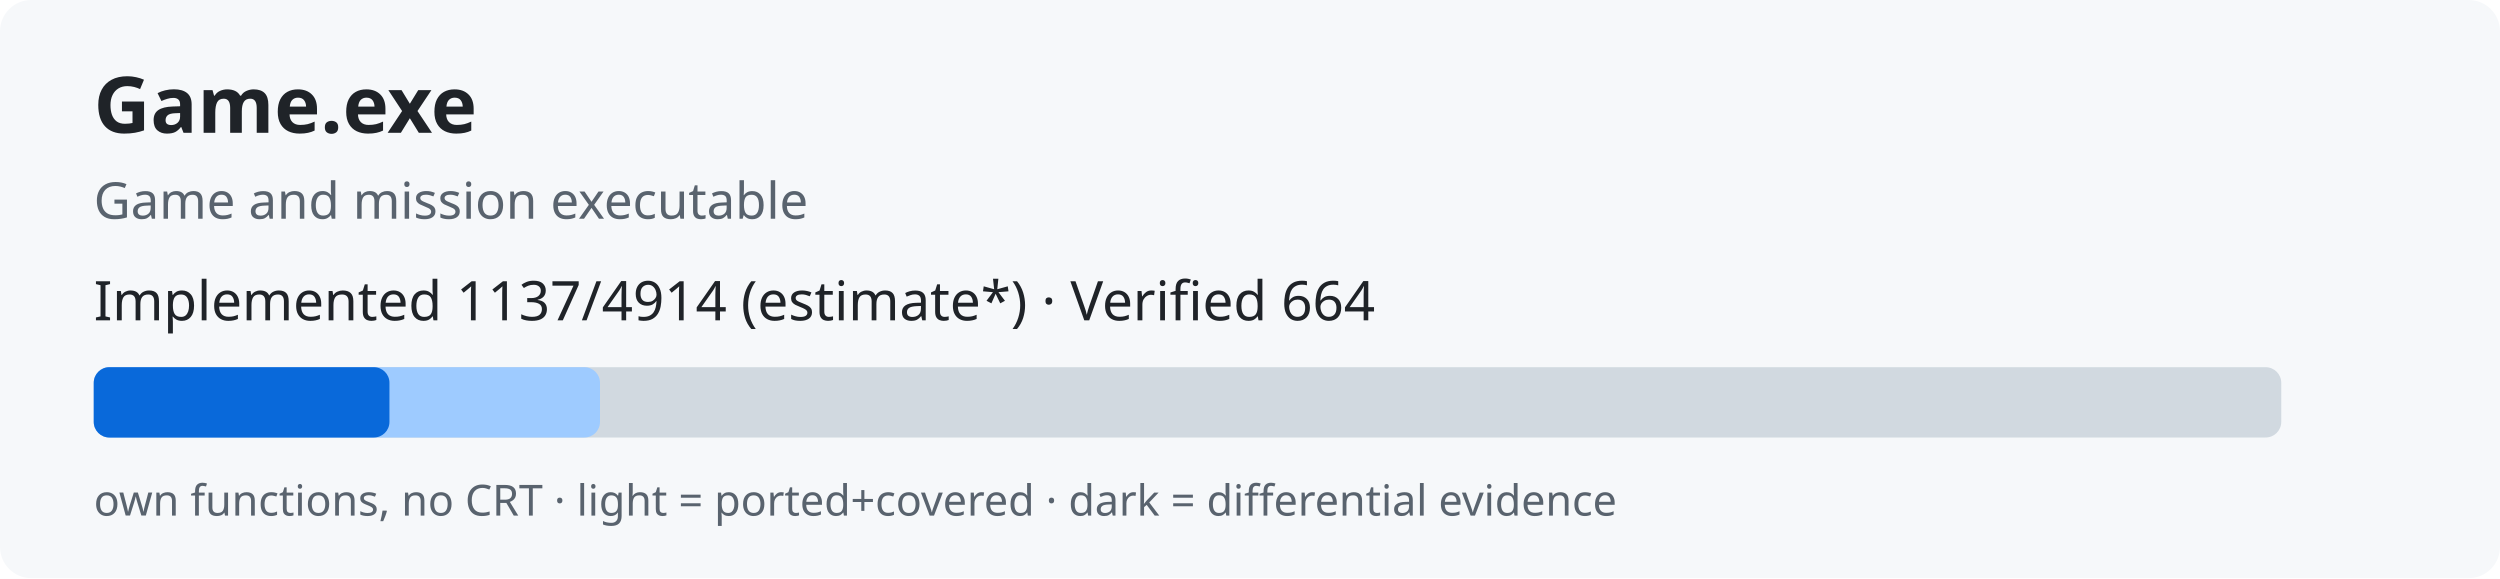
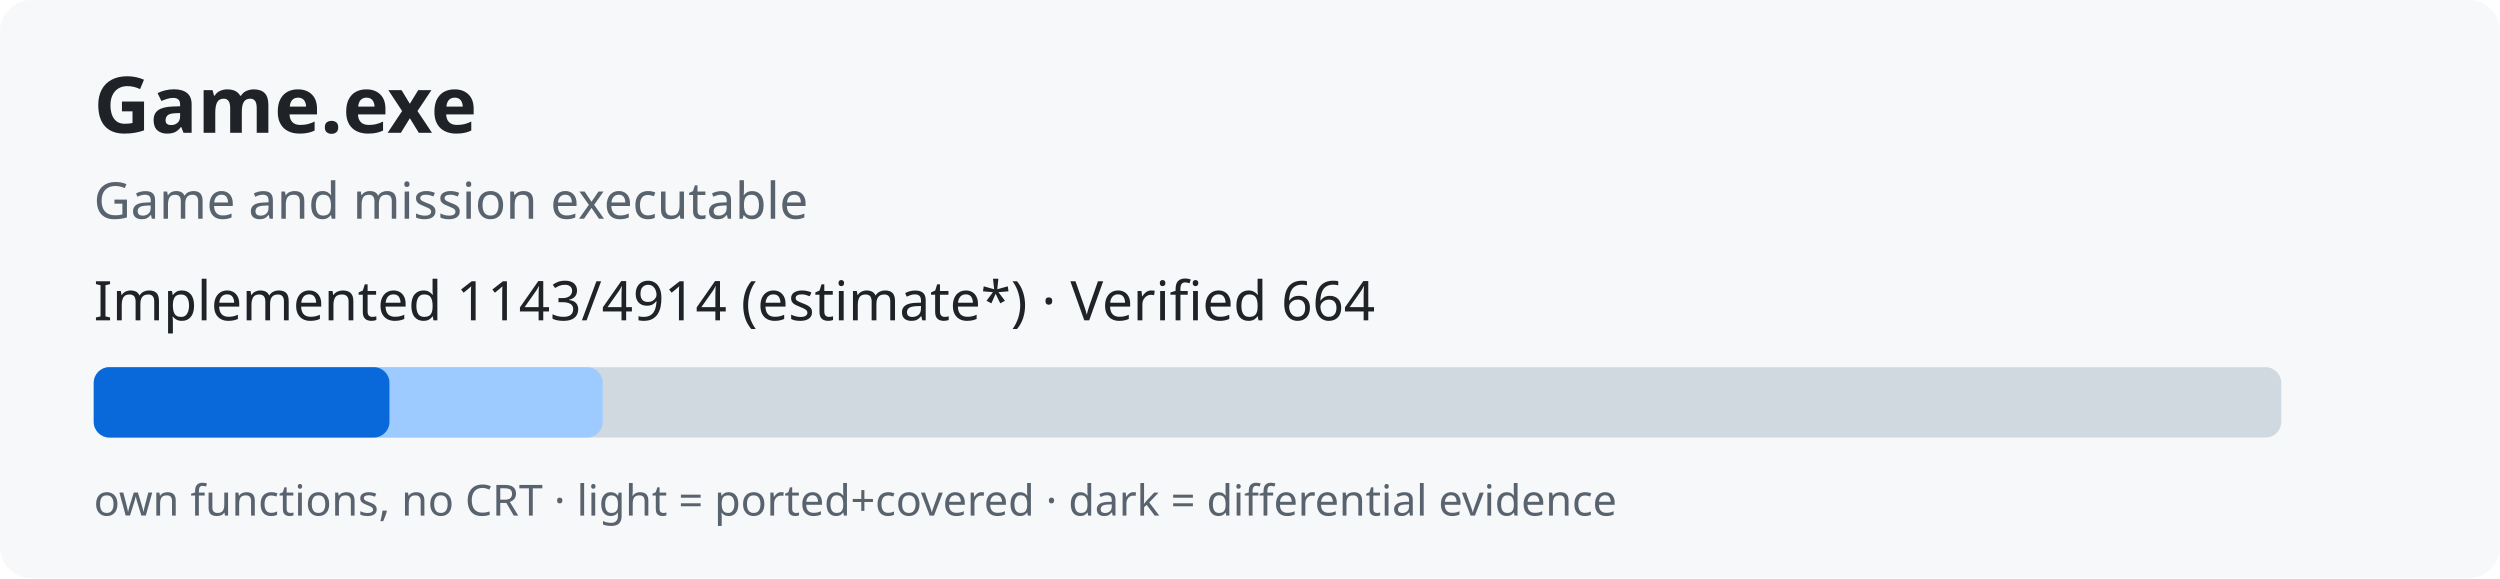
<svg xmlns="http://www.w3.org/2000/svg" width="640" height="148" role="img">
  <rect width="640" height="148" rx="8" fill="#f6f8fa" />
  <text x="24" y="34" font-family="sans-serif" font-size="20" font-weight="bold" fill="#1f2328">Game.exe</text>
  <text x="24" y="56" font-family="sans-serif" font-size="13" fill="#59636e">Game and mission executable</text>
-   <text x="24" y="82" font-family="sans-serif" font-size="14" fill="#1f2328">Implemented 1137/4914 (estimate*) · Verified 664</text>
+   <text x="24" y="82" font-family="sans-serif" font-size="14" fill="#1f2328">Implemented 1143/4914 (estimate*) · Verified 664</text>
  <rect x="24" y="94" width="560" height="18" rx="4" fill="#d1d9e0" />
-   <rect x="24" y="94" width="129.6" height="18" rx="4" fill="#9ecbff" />
+   <rect x="24" y="94" width="130.3" height="18" rx="4" fill="#9ecbff" />
  <rect x="24" y="94" width="75.7" height="18" rx="4" fill="#0969da" />
  <text x="24" y="132" font-family="sans-serif" font-size="11" fill="#59636e">own functions, no CRT · light = ported+covered · dark = differential evidence</text>
</svg>
